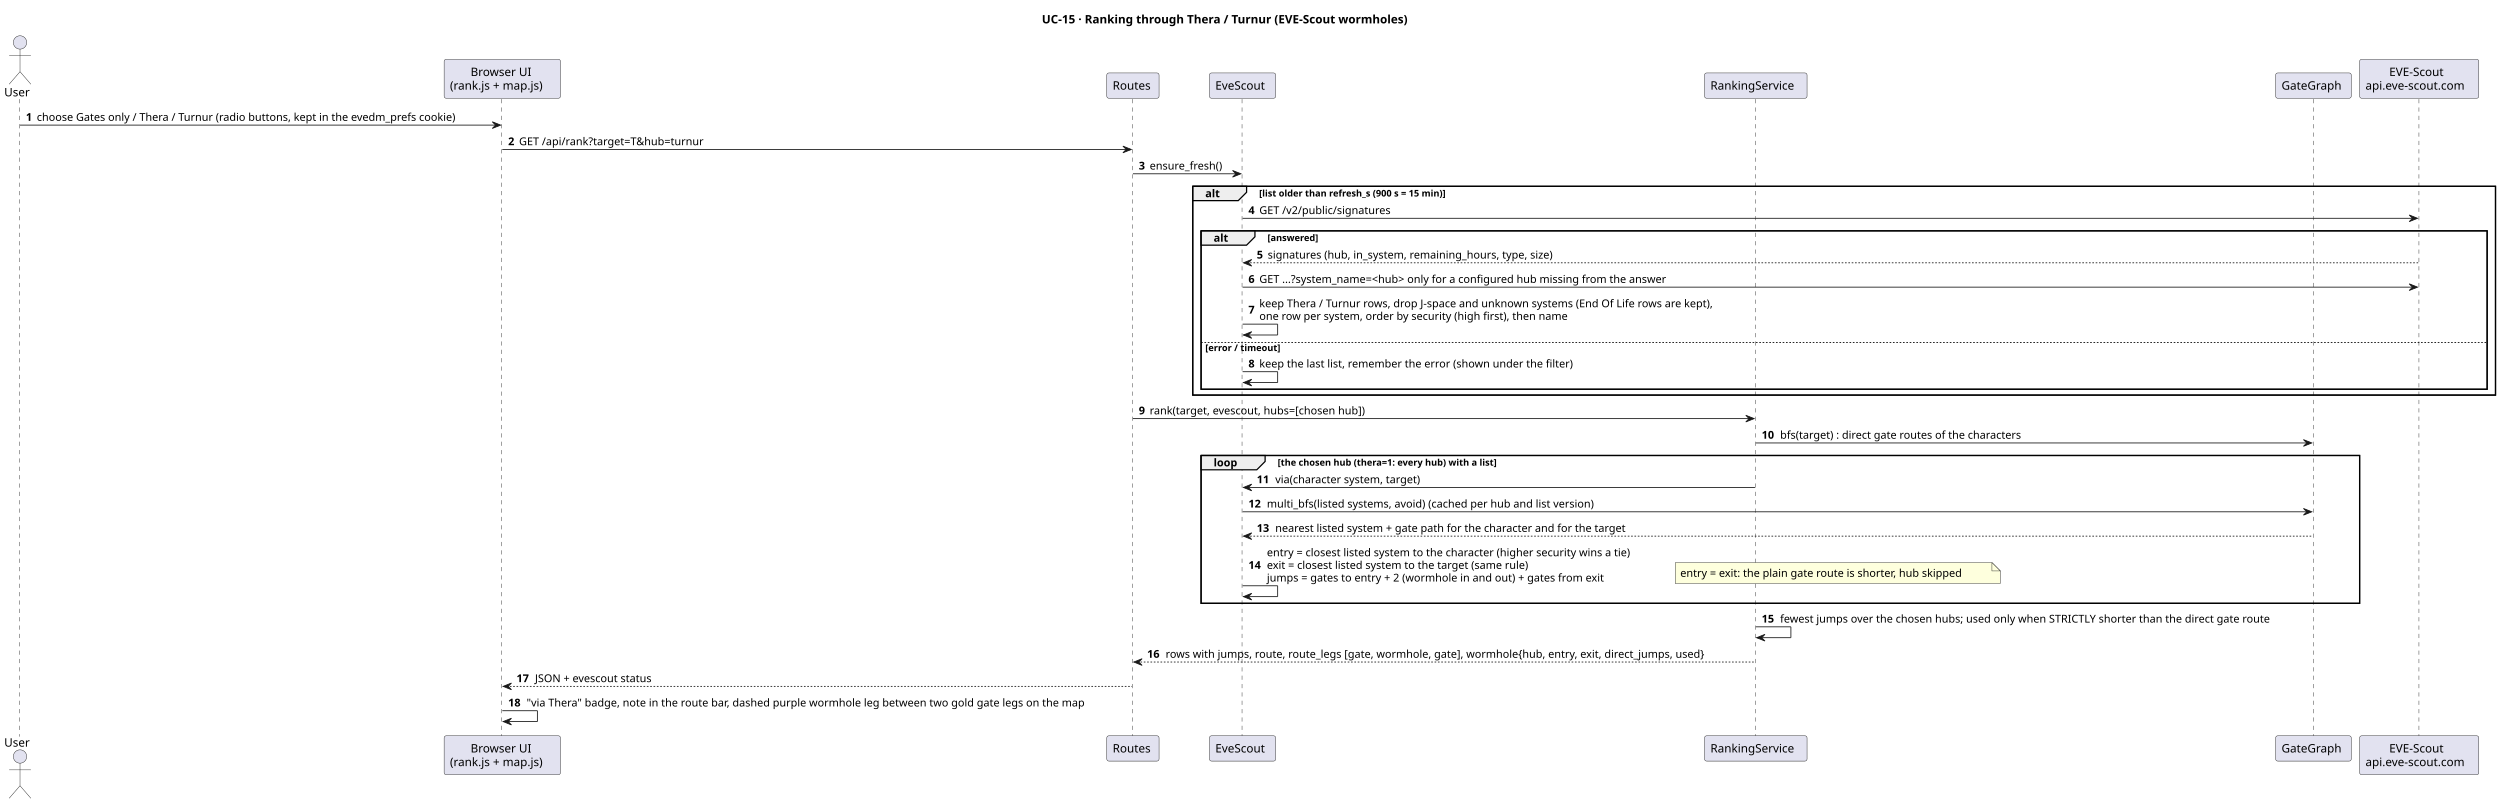
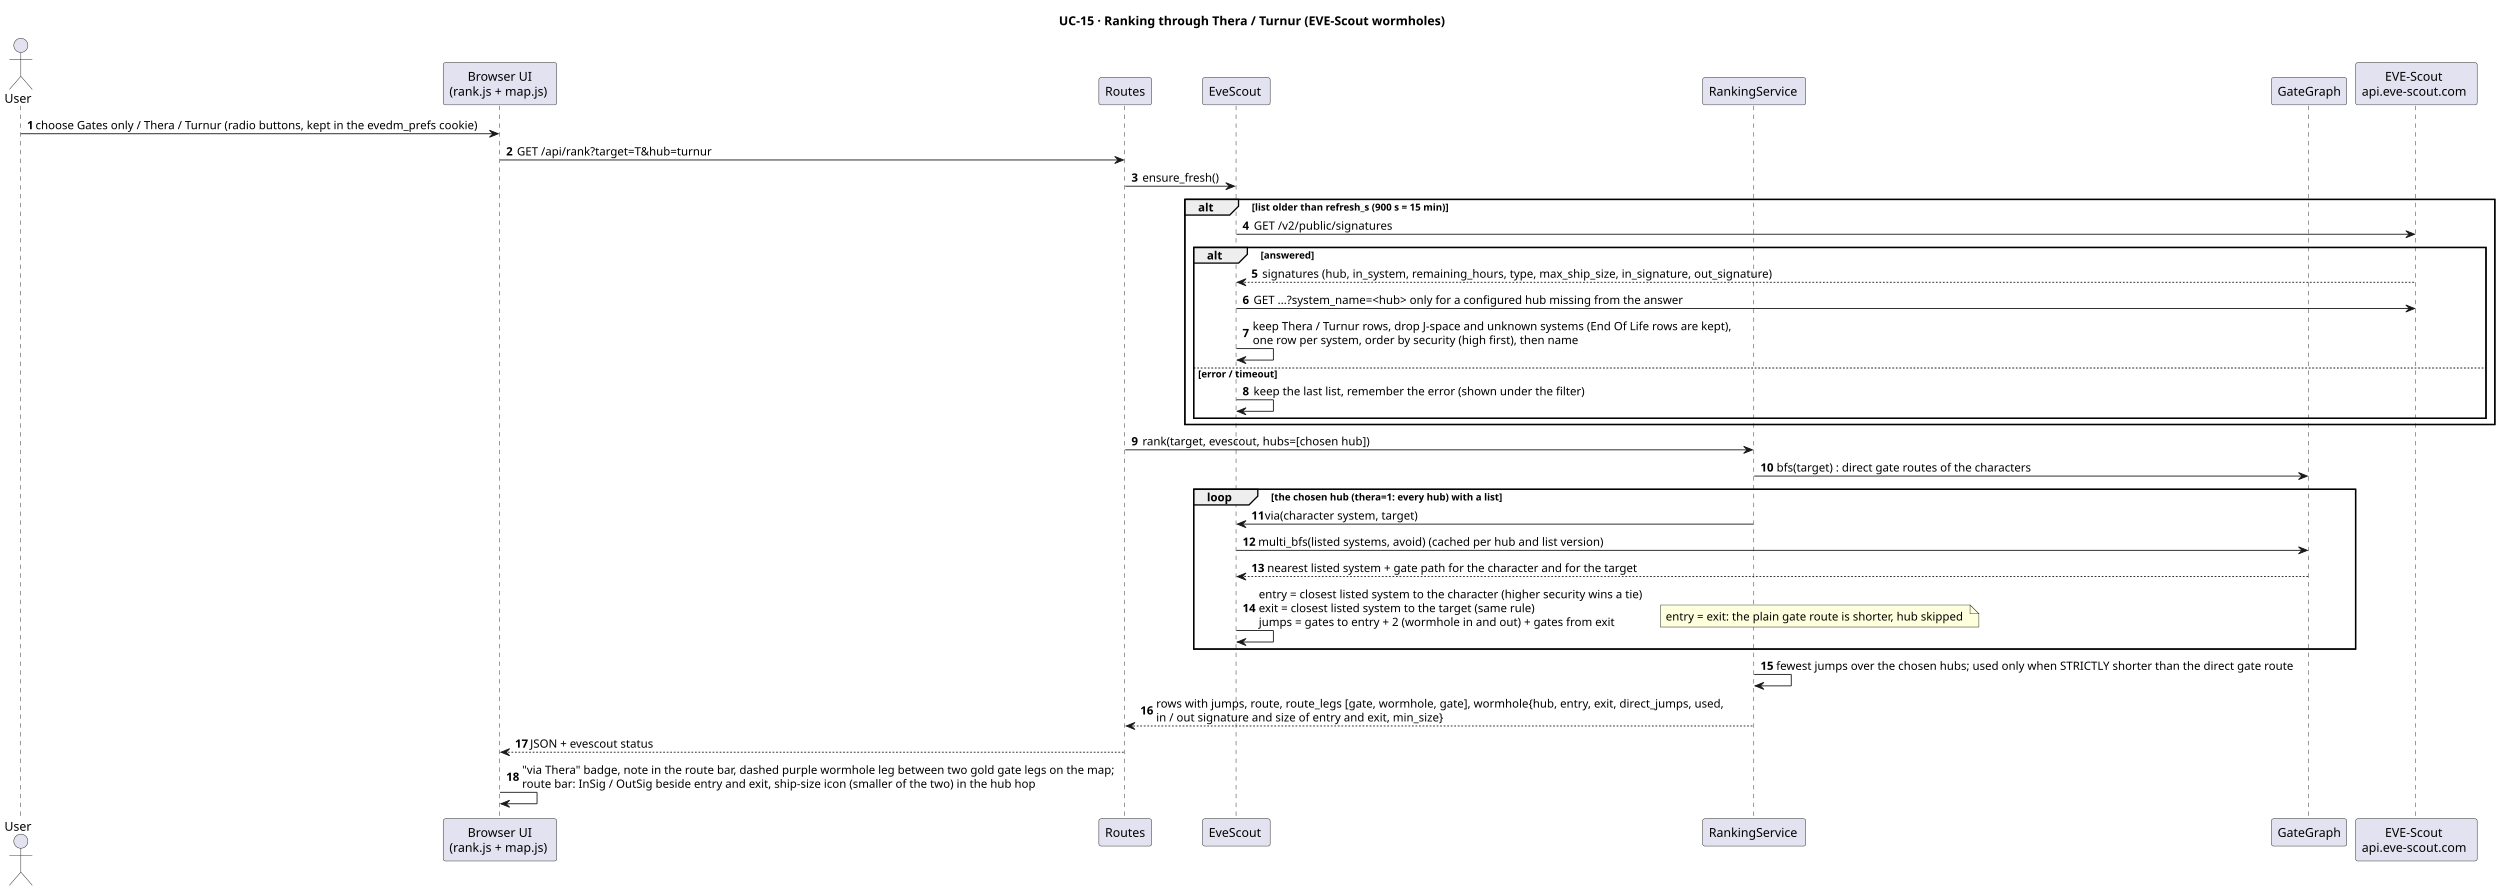
- <svg xmlns="http://www.w3.org/2000/svg" contentStyleType="text/css" data-diagram-type="SEQUENCE" height="962px" preserveAspectRatio="none" style="width:2992px;height:962px;background:#FFFFFF;" version="1.1" viewBox="0 0 2992 962" width="2992px" zoomAndPan="magnify">
+ <svg xmlns="http://www.w3.org/2000/svg" contentStyleType="text/css" height="1010px" preserveAspectRatio="none" style="width:2834px;height:1010px;background:#FFFFFF;" version="1.1" viewBox="0 0 2834 1010" width="2834px" zoomAndPan="magnify">
  <defs />
  <g>
-     <text fill="#000000" font-family="sans-serif" font-size="14" font-weight="bold" lengthAdjust="spacing" textLength="501.894" x="1246.865" y="27.995">UC-15 · Ranking through Thera / Turnur (EVE-Scout wormholes)</text>
-     <rect fill="none" height="249.867" style="stroke:#000000;stroke-width:1.5;" width="1559.15" x="1427.474" y="222.992" />
-     <rect fill="none" height="189.602" style="stroke:#000000;stroke-width:1.5;" width="1539.15" x="1437.474" y="276.258" />
-     <rect fill="none" height="176.93" style="stroke:#000000;stroke-width:1.5;" width="1386.512" x="1437.474" y="545.125" />
-     <g>
-       <rect fill="#000000" fill-opacity="0" height="762.992" width="8" x="19.955" y="118.594" />
-       <line style="stroke:#181818;stroke-width:0.5;stroke-dasharray:5,5;" x1="23" x2="23" y1="118.594" y2="881.586" />
-     </g>
-     <g>
-       <rect fill="#000000" fill-opacity="0" height="762.992" width="8" x="597.148" y="118.594" />
-       <line style="stroke:#181818;stroke-width:0.5;stroke-dasharray:5,5;" x1="600.527" x2="600.527" y1="118.594" y2="881.586" />
-     </g>
-     <g>
-       <rect fill="#000000" fill-opacity="0" height="762.992" width="8" x="1351.889" y="118.594" />
-       <line style="stroke:#181818;stroke-width:0.5;stroke-dasharray:5,5;" x1="1355.607" x2="1355.607" y1="118.594" y2="881.586" />
-     </g>
-     <g>
-       <rect fill="#000000" fill-opacity="0" height="762.992" width="8" x="1483.102" y="118.594" />
-       <line style="stroke:#181818;stroke-width:0.5;stroke-dasharray:5,5;" x1="1486.474" x2="1486.474" y1="118.594" y2="881.586" />
-     </g>
-     <g>
-       <rect fill="#000000" fill-opacity="0" height="762.992" width="8" x="2097.345" y="118.594" />
-       <line style="stroke:#181818;stroke-width:0.5;stroke-dasharray:5,5;" x1="2101.006" x2="2101.006" y1="118.594" y2="881.586" />
-     </g>
-     <g>
-       <rect fill="#000000" fill-opacity="0" height="762.992" width="8" x="2764.749" y="118.594" />
-       <line style="stroke:#181818;stroke-width:0.5;stroke-dasharray:5,5;" x1="2768.512" x2="2768.512" y1="118.594" y2="881.586" />
-     </g>
-     <g>
-       <rect fill="#000000" fill-opacity="0" height="762.992" width="8" x="2891.305" y="118.594" />
-       <line style="stroke:#181818;stroke-width:0.5;stroke-dasharray:5,5;" x1="2894.985" x2="2894.985" y1="118.594" y2="881.586" />
-     </g>
-     <g class="participant participant-head" data-participant="user">
-       <text fill="#000000" font-family="sans-serif" font-size="14" lengthAdjust="spacing" textLength="31.91" x="5" y="115.292">User</text>
-       <ellipse cx="23.955" cy="50.797" fill="#E2E2F0" rx="8" ry="8" style="stroke:#181818;stroke-width:0.5;" />
-       <path d="M23.955,58.797 L23.955,85.797 M10.955,66.797 L36.955,66.797 M23.955,85.797 L10.955,100.797 M23.955,85.797 L36.955,100.797" fill="none" style="stroke:#181818;stroke-width:0.5;" />
-     </g>
-     <g class="participant participant-tail" data-participant="user">
-       <text fill="#000000" font-family="sans-serif" font-size="14" lengthAdjust="spacing" textLength="31.91" x="5" y="893.581">User</text>
-       <ellipse cx="23.955" cy="905.383" fill="#E2E2F0" rx="8" ry="8" style="stroke:#181818;stroke-width:0.5;" />
-       <path d="M23.955,913.383 L23.955,940.383 M10.955,921.383 L36.955,921.383 M23.955,940.383 L10.955,955.383 M23.955,940.383 L36.955,955.383" fill="none" style="stroke:#181818;stroke-width:0.5;" />
-     </g>
-     <g class="participant participant-head" data-participant="ui">
-       <rect fill="#E2E2F0" height="46.594" rx="2.5" ry="2.5" style="stroke:#181818;stroke-width:0.5;" width="139.241" x="531.527" y="71" />
-       <text fill="#000000" font-family="sans-serif" font-size="14" lengthAdjust="spacing" textLength="75.865" x="563.215" y="90.995">Browser UI</text>
-       <text fill="#000000" font-family="sans-serif" font-size="14" lengthAdjust="spacing" textLength="125.241" x="538.527" y="107.292">(rank.js + map.js)</text>
-     </g>
-     <g class="participant participant-tail" data-participant="ui">
-       <rect fill="#E2E2F0" height="46.594" rx="2.5" ry="2.5" style="stroke:#181818;stroke-width:0.5;" width="139.241" x="531.527" y="880.586" />
-       <text fill="#000000" font-family="sans-serif" font-size="14" lengthAdjust="spacing" textLength="75.865" x="563.215" y="900.581">Browser UI</text>
-       <text fill="#000000" font-family="sans-serif" font-size="14" lengthAdjust="spacing" textLength="125.241" x="538.527" y="916.878">(rank.js + map.js)</text>
-     </g>
-     <g class="participant participant-head" data-participant="web">
-       <rect fill="#E2E2F0" height="30.297" rx="2.5" ry="2.5" style="stroke:#181818;stroke-width:0.5;" width="62.562" x="1324.607" y="87.297" />
-       <text fill="#000000" font-family="sans-serif" font-size="14" lengthAdjust="spacing" textLength="48.562" x="1331.607" y="107.292">Routes</text>
-     </g>
-     <g class="participant participant-tail" data-participant="web">
-       <rect fill="#E2E2F0" height="30.297" rx="2.5" ry="2.5" style="stroke:#181818;stroke-width:0.5;" width="62.562" x="1324.607" y="880.586" />
-       <text fill="#000000" font-family="sans-serif" font-size="14" lengthAdjust="spacing" textLength="48.562" x="1331.607" y="900.581">Routes</text>
-     </g>
-     <g class="participant participant-head" data-participant="evs">
-       <rect fill="#E2E2F0" height="30.297" rx="2.5" ry="2.5" style="stroke:#181818;stroke-width:0.5;" width="79.256" x="1447.474" y="87.297" />
-       <text fill="#000000" font-family="sans-serif" font-size="14" lengthAdjust="spacing" textLength="65.256" x="1454.474" y="107.292">EveScout</text>
-     </g>
-     <g class="participant participant-tail" data-participant="evs">
-       <rect fill="#E2E2F0" height="30.297" rx="2.5" ry="2.5" style="stroke:#181818;stroke-width:0.5;" width="79.256" x="1447.474" y="880.586" />
-       <text fill="#000000" font-family="sans-serif" font-size="14" lengthAdjust="spacing" textLength="65.256" x="1454.474" y="900.581">EveScout</text>
-     </g>
-     <g class="participant participant-head" data-participant="rs">
-       <rect fill="#E2E2F0" height="30.297" rx="2.5" ry="2.5" style="stroke:#181818;stroke-width:0.5;" width="122.678" x="2040.006" y="87.297" />
-       <text fill="#000000" font-family="sans-serif" font-size="14" lengthAdjust="spacing" textLength="108.678" x="2047.006" y="107.292">RankingService</text>
-     </g>
-     <g class="participant participant-tail" data-participant="rs">
-       <rect fill="#E2E2F0" height="30.297" rx="2.5" ry="2.5" style="stroke:#181818;stroke-width:0.5;" width="122.678" x="2040.006" y="880.586" />
-       <text fill="#000000" font-family="sans-serif" font-size="14" lengthAdjust="spacing" textLength="108.678" x="2047.006" y="900.581">RankingService</text>
-     </g>
-     <g class="participant participant-head" data-participant="g">
-       <rect fill="#E2E2F0" height="30.297" rx="2.5" ry="2.5" style="stroke:#181818;stroke-width:0.5;" width="90.474" x="2723.512" y="87.297" />
-       <text fill="#000000" font-family="sans-serif" font-size="14" lengthAdjust="spacing" textLength="76.474" x="2730.512" y="107.292">GateGraph</text>
-     </g>
-     <g class="participant participant-tail" data-participant="g">
-       <rect fill="#E2E2F0" height="30.297" rx="2.5" ry="2.5" style="stroke:#181818;stroke-width:0.5;" width="90.474" x="2723.512" y="880.586" />
-       <text fill="#000000" font-family="sans-serif" font-size="14" lengthAdjust="spacing" textLength="76.474" x="2730.512" y="900.581">GateGraph</text>
-     </g>
-     <g class="participant participant-head" data-participant="ext">
-       <rect fill="#E2E2F0" height="46.594" rx="2.5" ry="2.5" style="stroke:#181818;stroke-width:0.5;" width="142.639" x="2823.985" y="71" />
-       <text fill="#000000" font-family="sans-serif" font-size="14" lengthAdjust="spacing" textLength="71.832" x="2859.389" y="90.995">EVE-Scout</text>
-       <text fill="#000000" font-family="sans-serif" font-size="14" lengthAdjust="spacing" textLength="128.639" x="2830.985" y="107.292">api.eve-scout.com</text>
-     </g>
-     <g class="participant participant-tail" data-participant="ext">
-       <rect fill="#E2E2F0" height="46.594" rx="2.5" ry="2.5" style="stroke:#181818;stroke-width:0.5;" width="142.639" x="2823.985" y="880.586" />
-       <text fill="#000000" font-family="sans-serif" font-size="14" lengthAdjust="spacing" textLength="71.832" x="2859.389" y="900.581">EVE-Scout</text>
-       <text fill="#000000" font-family="sans-serif" font-size="14" lengthAdjust="spacing" textLength="128.639" x="2830.985" y="916.878">api.eve-scout.com</text>
-     </g>
-     <g class="message" data-participant-1="user" data-participant-2="ui">
-       <polygon fill="#181818" points="589.148,145.727,599.148,149.727,589.148,153.727,593.148,149.727" style="stroke:#181818;stroke-width:1;" />
-       <line style="stroke:#181818;stroke-width:1;" x1="23.955" x2="595.148" y1="149.727" y2="149.727" />
-       <text fill="#000000" font-family="sans-serif" font-size="13" font-weight="bold" lengthAdjust="spacing" textLength="9.045" x="30.955" y="144.661">1</text>
-       <text fill="#000000" font-family="sans-serif" font-size="13" lengthAdjust="spacing" textLength="540.148" x="44.001" y="144.661">choose Gates only / Thera / Turnur (radio buttons, kept in the evedm_prefs cookie)</text>
-     </g>
-     <g class="message" data-participant-1="ui" data-participant-2="web">
-       <polygon fill="#181818" points="1343.889,174.859,1353.889,178.859,1343.889,182.859,1347.889,178.859" style="stroke:#181818;stroke-width:1;" />
-       <line style="stroke:#181818;stroke-width:1;" x1="601.148" x2="1349.889" y1="178.859" y2="178.859" />
-       <text fill="#000000" font-family="sans-serif" font-size="13" font-weight="bold" lengthAdjust="spacing" textLength="9.045" x="608.148" y="173.793">2</text>
-       <text fill="#000000" font-family="sans-serif" font-size="13" lengthAdjust="spacing" textLength="239.783" x="621.193" y="173.793">GET /api/rank?target=T&amp;hub=turnur</text>
-     </g>
-     <g class="message" data-participant-1="web" data-participant-2="evs">
-       <polygon fill="#181818" points="1475.102,203.992,1485.102,207.992,1475.102,211.992,1479.102,207.992" style="stroke:#181818;stroke-width:1;" />
-       <line style="stroke:#181818;stroke-width:1;" x1="1355.889" x2="1481.102" y1="207.992" y2="207.992" />
-       <text fill="#000000" font-family="sans-serif" font-size="13" font-weight="bold" lengthAdjust="spacing" textLength="9.045" x="1362.889" y="202.926">3</text>
-       <text fill="#000000" font-family="sans-serif" font-size="13" lengthAdjust="spacing" textLength="94.168" x="1375.934" y="202.926">ensure_fresh()</text>
-     </g>
-     <path d="M1427.474,222.992 L1491.917,222.992 L1491.917,230.125 L1481.917,240.125 L1427.474,240.125 L1427.474,222.992" fill="#EEEEEE" style="stroke:#000000;stroke-width:1.5;" />
-     <rect fill="none" height="249.867" style="stroke:#000000;stroke-width:1.5;" width="1559.15" x="1427.474" y="222.992" />
-     <text fill="#000000" font-family="sans-serif" font-size="13" font-weight="bold" lengthAdjust="spacing" textLength="19.443" x="1442.474" y="236.059">alt</text>
-     <text fill="#000000" font-family="sans-serif" font-size="11" font-weight="bold" lengthAdjust="spacing" textLength="264.602" x="1506.917" y="235.203">[list older than refresh_s (900 s = 15 min)]</text>
-     <g class="message" data-participant-1="evs" data-participant-2="ext">
-       <polygon fill="#181818" points="2883.305,257.258,2893.305,261.258,2883.305,265.258,2887.305,261.258" style="stroke:#181818;stroke-width:1;" />
-       <line style="stroke:#181818;stroke-width:1;" x1="1487.102" x2="2889.305" y1="261.258" y2="261.258" />
-       <text fill="#000000" font-family="sans-serif" font-size="13" font-weight="bold" lengthAdjust="spacing" textLength="9.045" x="1494.102" y="256.192">4</text>
-       <text fill="#000000" font-family="sans-serif" font-size="13" lengthAdjust="spacing" textLength="166.874" x="1507.147" y="256.192">GET /v2/public/signatures</text>
-     </g>
-     <path d="M1437.474,276.258 L1501.917,276.258 L1501.917,283.391 L1491.917,293.391 L1437.474,293.391 L1437.474,276.258" fill="#EEEEEE" style="stroke:#000000;stroke-width:1.5;" />
-     <rect fill="none" height="189.602" style="stroke:#000000;stroke-width:1.5;" width="1539.15" x="1437.474" y="276.258" />
-     <text fill="#000000" font-family="sans-serif" font-size="13" font-weight="bold" lengthAdjust="spacing" textLength="19.443" x="1452.474" y="289.325">alt</text>
-     <text fill="#000000" font-family="sans-serif" font-size="11" font-weight="bold" lengthAdjust="spacing" textLength="70.238" x="1516.917" y="288.468">[answered]</text>
-     <g class="message" data-participant-1="ext" data-participant-2="evs">
-       <polygon fill="#181818" points="1498.102,310.523,1488.102,314.523,1498.102,318.523,1494.102,314.523" style="stroke:#181818;stroke-width:1;" />
-       <line style="stroke:#181818;stroke-width:1;stroke-dasharray:2,2;" x1="1492.102" x2="2894.305" y1="314.523" y2="314.523" />
-       <text fill="#000000" font-family="sans-serif" font-size="13" font-weight="bold" lengthAdjust="spacing" textLength="9.045" x="1504.102" y="309.457">5</text>
-       <text fill="#000000" font-family="sans-serif" font-size="13" lengthAdjust="spacing" textLength="368.932" x="1517.147" y="309.457">signatures (hub, in_system, remaining_hours, type, size)</text>
-     </g>
-     <g class="message" data-participant-1="evs" data-participant-2="ext">
-       <polygon fill="#181818" points="2883.305,339.656,2893.305,343.656,2883.305,347.656,2887.305,343.656" style="stroke:#181818;stroke-width:1;" />
-       <line style="stroke:#181818;stroke-width:1;" x1="1487.102" x2="2889.305" y1="343.656" y2="343.656" />
-       <text fill="#000000" font-family="sans-serif" font-size="13" font-weight="bold" lengthAdjust="spacing" textLength="9.045" x="1494.102" y="338.59">6</text>
-       <text fill="#000000" font-family="sans-serif" font-size="13" lengthAdjust="spacing" textLength="531.058" x="1507.147" y="338.59">GET ...?system_name=&lt;hub&gt; only for a configured hub missing from the answer</text>
-     </g>
-     <g class="message" data-participant-1="evs" data-participant-2="evs">
-       <line style="stroke:#181818;stroke-width:1;" x1="1487.102" x2="1529.102" y1="387.922" y2="387.922" />
-       <line style="stroke:#181818;stroke-width:1;" x1="1529.102" x2="1529.102" y1="387.922" y2="400.922" />
-       <line style="stroke:#181818;stroke-width:1;" x1="1488.102" x2="1529.102" y1="400.922" y2="400.922" />
-       <polygon fill="#181818" points="1498.102,396.922,1488.102,400.922,1498.102,404.922,1494.102,400.922" style="stroke:#181818;stroke-width:1;" />
-       <text fill="#000000" font-family="sans-serif" font-size="13" font-weight="bold" lengthAdjust="spacing" textLength="9.045" x="1494.102" y="375.29">7</text>
-       <text fill="#000000" font-family="sans-serif" font-size="13" lengthAdjust="spacing" textLength="585.686" x="1507.147" y="367.723">keep Thera / Turnur rows, drop J-space and unknown systems (End Of Life rows are kept),</text>
-       <text fill="#000000" font-family="sans-serif" font-size="13" lengthAdjust="spacing" textLength="399.375" x="1507.147" y="382.856">one row per system, order by security (high first), then name</text>
-     </g>
-     <line style="stroke:#000000;stroke-width:1;stroke-dasharray:2,2;" x1="1437.474" x2="2976.624" y1="409.922" y2="409.922" />
-     <text fill="#000000" font-family="sans-serif" font-size="11" font-weight="bold" lengthAdjust="spacing" textLength="101.621" x="1442.474" y="420.132">[error / timeout]</text>
-     <g class="message" data-participant-1="evs" data-participant-2="evs">
-       <line style="stroke:#181818;stroke-width:1;" x1="1487.102" x2="1529.102" y1="444.859" y2="444.859" />
-       <line style="stroke:#181818;stroke-width:1;" x1="1529.102" x2="1529.102" y1="444.859" y2="457.859" />
-       <line style="stroke:#181818;stroke-width:1;" x1="1488.102" x2="1529.102" y1="457.859" y2="457.859" />
-       <polygon fill="#181818" points="1498.102,453.859,1488.102,457.859,1498.102,461.859,1494.102,457.859" style="stroke:#181818;stroke-width:1;" />
-       <text fill="#000000" font-family="sans-serif" font-size="13" font-weight="bold" lengthAdjust="spacing" textLength="9.045" x="1494.102" y="439.793">8</text>
-       <text fill="#000000" font-family="sans-serif" font-size="13" lengthAdjust="spacing" textLength="404.32" x="1507.147" y="439.793">keep the last list, remember the error (shown under the filter)</text>
-     </g>
-     <g class="message" data-participant-1="web" data-participant-2="rs">
-       <polygon fill="#181818" points="2089.345,496.992,2099.345,500.992,2089.345,504.992,2093.345,500.992" style="stroke:#181818;stroke-width:1;" />
-       <line style="stroke:#181818;stroke-width:1;" x1="1355.889" x2="2095.345" y1="500.992" y2="500.992" />
-       <text fill="#000000" font-family="sans-serif" font-size="13" font-weight="bold" lengthAdjust="spacing" textLength="9.045" x="1362.889" y="495.926">9</text>
-       <text fill="#000000" font-family="sans-serif" font-size="13" lengthAdjust="spacing" textLength="282.16" x="1375.934" y="495.926">rank(target, evescout, hubs=[chosen hub])</text>
-     </g>
-     <g class="message" data-participant-1="rs" data-participant-2="g">
-       <polygon fill="#181818" points="2756.749,526.125,2766.749,530.125,2756.749,534.125,2760.749,530.125" style="stroke:#181818;stroke-width:1;" />
-       <line style="stroke:#181818;stroke-width:1;" x1="2101.345" x2="2762.749" y1="530.125" y2="530.125" />
-       <text fill="#000000" font-family="sans-serif" font-size="13" font-weight="bold" lengthAdjust="spacing" textLength="18.091" x="2108.345" y="525.059">10</text>
-       <text fill="#000000" font-family="sans-serif" font-size="13" lengthAdjust="spacing" textLength="313.866" x="2130.436" y="525.059">bfs(target) : direct gate routes of the characters</text>
-     </g>
-     <path d="M1437.474,545.125 L1514.098,545.125 L1514.098,552.258 L1504.098,562.258 L1437.474,562.258 L1437.474,545.125" fill="#EEEEEE" style="stroke:#000000;stroke-width:1.5;" />
-     <rect fill="none" height="176.93" style="stroke:#000000;stroke-width:1.5;" width="1386.512" x="1437.474" y="545.125" />
-     <text fill="#000000" font-family="sans-serif" font-size="13" font-weight="bold" lengthAdjust="spacing" textLength="31.624" x="1452.474" y="558.192">loop</text>
-     <text fill="#000000" font-family="sans-serif" font-size="11" font-weight="bold" lengthAdjust="spacing" textLength="305.261" x="1529.098" y="557.335">[the chosen hub (thera=1: every hub) with a list]</text>
-     <g class="message" data-participant-1="rs" data-participant-2="evs">
-       <polygon fill="#181818" points="1498.102,579.391,1488.102,583.391,1498.102,587.391,1494.102,583.391" style="stroke:#181818;stroke-width:1;" />
-       <line style="stroke:#181818;stroke-width:1;" x1="1492.102" x2="2100.345" y1="583.391" y2="583.391" />
-       <text fill="#000000" font-family="sans-serif" font-size="13" font-weight="bold" lengthAdjust="spacing" textLength="18.091" x="1504.102" y="578.325">11</text>
-       <text fill="#000000" font-family="sans-serif" font-size="13" lengthAdjust="spacing" textLength="190.817" x="1526.192" y="578.325">via(character system, target)</text>
-     </g>
-     <g class="message" data-participant-1="evs" data-participant-2="g">
-       <polygon fill="#181818" points="2756.749,608.523,2766.749,612.523,2756.749,616.523,2760.749,612.523" style="stroke:#181818;stroke-width:1;" />
-       <line style="stroke:#181818;stroke-width:1;" x1="1487.102" x2="2762.749" y1="612.523" y2="612.523" />
-       <text fill="#000000" font-family="sans-serif" font-size="13" font-weight="bold" lengthAdjust="spacing" textLength="18.091" x="1494.102" y="607.457">12</text>
-       <text fill="#000000" font-family="sans-serif" font-size="13" lengthAdjust="spacing" textLength="425.636" x="1516.192" y="607.457">multi_bfs(listed systems, avoid) (cached per hub and list version)</text>
-     </g>
-     <g class="message" data-participant-1="g" data-participant-2="evs">
-       <polygon fill="#181818" points="1498.102,637.656,1488.102,641.656,1498.102,645.656,1494.102,641.656" style="stroke:#181818;stroke-width:1;" />
-       <line style="stroke:#181818;stroke-width:1;stroke-dasharray:2,2;" x1="1492.102" x2="2767.749" y1="641.656" y2="641.656" />
-       <text fill="#000000" font-family="sans-serif" font-size="13" font-weight="bold" lengthAdjust="spacing" textLength="18.091" x="1504.102" y="636.59">13</text>
-       <text fill="#000000" font-family="sans-serif" font-size="13" lengthAdjust="spacing" textLength="455.99" x="1526.192" y="636.59">nearest listed system + gate path for the character and for the target</text>
-     </g>
-     <g class="message" data-participant-1="evs" data-participant-2="evs">
-       <line style="stroke:#181818;stroke-width:1;" x1="1487.102" x2="1529.102" y1="701.055" y2="701.055" />
-       <line style="stroke:#181818;stroke-width:1;" x1="1529.102" x2="1529.102" y1="701.055" y2="714.055" />
-       <line style="stroke:#181818;stroke-width:1;" x1="1488.102" x2="1529.102" y1="714.055" y2="714.055" />
-       <polygon fill="#181818" points="1498.102,710.055,1488.102,714.055,1498.102,718.055,1494.102,714.055" style="stroke:#181818;stroke-width:1;" />
-       <text fill="#000000" font-family="sans-serif" font-size="13" font-weight="bold" lengthAdjust="spacing" textLength="18.091" x="1494.102" y="680.856">14</text>
-       <text fill="#000000" font-family="sans-serif" font-size="13" lengthAdjust="spacing" textLength="476.849" x="1516.192" y="665.723">entry = closest listed system to the character (higher security wins a tie)</text>
-       <text fill="#000000" font-family="sans-serif" font-size="13" lengthAdjust="spacing" textLength="345.059" x="1516.192" y="680.856">exit = closest listed system to the target (same rule)</text>
-       <text fill="#000000" font-family="sans-serif" font-size="13" lengthAdjust="spacing" textLength="445.015" x="1516.192" y="695.989">jumps = gates to entry + 2 (wormhole in and out) + gates from exit</text>
-     </g>
-     <path d="M2004.939,673.289 L2004.939,698.289 L2393.939,698.289 L2393.939,683.289 L2383.939,673.289 L2004.939,673.289" fill="#FEFFDD" style="stroke:#181818;stroke-width:0.5;" />
-     <path d="M2383.939,673.289 L2383.939,683.289 L2393.939,683.289 L2383.939,673.289" fill="#FEFFDD" style="stroke:#181818;stroke-width:0.5;" />
-     <text fill="#000000" font-family="sans-serif" font-size="13" lengthAdjust="spacing" textLength="368.996" x="2010.939" y="690.356">entry = exit: the plain gate route is shorter, hub skipped</text>
-     <g class="message" data-participant-1="rs" data-participant-2="rs">
-       <line style="stroke:#181818;stroke-width:1;" x1="2101.345" x2="2143.345" y1="750.188" y2="750.188" />
-       <line style="stroke:#181818;stroke-width:1;" x1="2143.345" x2="2143.345" y1="750.188" y2="763.188" />
-       <line style="stroke:#181818;stroke-width:1;" x1="2102.345" x2="2143.345" y1="763.188" y2="763.188" />
-       <polygon fill="#181818" points="2112.345,759.188,2102.345,763.188,2112.345,767.188,2108.345,763.188" style="stroke:#181818;stroke-width:1;" />
-       <text fill="#000000" font-family="sans-serif" font-size="13" font-weight="bold" lengthAdjust="spacing" textLength="18.091" x="2108.345" y="745.122">15</text>
-       <text fill="#000000" font-family="sans-serif" font-size="13" lengthAdjust="spacing" textLength="631.312" x="2130.436" y="745.122">fewest jumps over the chosen hubs; used only when STRICTLY shorter than the direct gate route</text>
-     </g>
-     <g class="message" data-participant-1="rs" data-participant-2="web">
-       <polygon fill="#181818" points="1366.889,788.32,1356.889,792.32,1366.889,796.32,1362.889,792.32" style="stroke:#181818;stroke-width:1;" />
-       <line style="stroke:#181818;stroke-width:1;stroke-dasharray:2,2;" x1="1360.889" x2="2100.345" y1="792.32" y2="792.32" />
-       <text fill="#000000" font-family="sans-serif" font-size="13" font-weight="bold" lengthAdjust="spacing" textLength="18.091" x="1372.889" y="787.254">16</text>
-       <text fill="#000000" font-family="sans-serif" font-size="13" lengthAdjust="spacing" textLength="699.366" x="1394.979" y="787.254">rows with jumps, route, route_legs [gate, wormhole, gate], wormhole{hub, entry, exit, direct_jumps, used}</text>
-     </g>
-     <g class="message" data-participant-1="web" data-participant-2="ui">
-       <polygon fill="#181818" points="612.148,817.453,602.148,821.453,612.148,825.453,608.148,821.453" style="stroke:#181818;stroke-width:1;" />
-       <line style="stroke:#181818;stroke-width:1;stroke-dasharray:2,2;" x1="606.148" x2="1354.889" y1="821.453" y2="821.453" />
-       <text fill="#000000" font-family="sans-serif" font-size="13" font-weight="bold" lengthAdjust="spacing" textLength="18.091" x="618.148" y="816.387">17</text>
-       <text fill="#000000" font-family="sans-serif" font-size="13" lengthAdjust="spacing" textLength="154.178" x="640.239" y="816.387">JSON + evescout status</text>
-     </g>
-     <g class="message" data-participant-1="ui" data-participant-2="ui">
-       <line style="stroke:#181818;stroke-width:1;" x1="601.148" x2="643.148" y1="850.586" y2="850.586" />
-       <line style="stroke:#181818;stroke-width:1;" x1="643.148" x2="643.148" y1="850.586" y2="863.586" />
-       <line style="stroke:#181818;stroke-width:1;" x1="602.148" x2="643.148" y1="863.586" y2="863.586" />
-       <polygon fill="#181818" points="612.148,859.586,602.148,863.586,612.148,867.586,608.148,863.586" style="stroke:#181818;stroke-width:1;" />
-       <text fill="#000000" font-family="sans-serif" font-size="13" font-weight="bold" lengthAdjust="spacing" textLength="18.091" x="608.148" y="845.52">18</text>
-       <text fill="#000000" font-family="sans-serif" font-size="13" lengthAdjust="spacing" textLength="718.65" x="630.239" y="845.52">"via Thera" badge, note in the route bar, dashed purple wormhole leg between two gold gate legs on the map</text>
-     </g>
+     <text fill="#000000" font-family="sans-serif" font-size="14" font-weight="bold" lengthAdjust="spacing" textLength="436.454" x="1200.338" y="28.562">UC-15 · Ranking through Thera / Turnur (EVE-Scout wormholes)</text>
+     <rect fill="none" height="255.145" style="stroke:#000000;stroke-width:1.5;" width="1484.958" x="1343.172" y="226.067" />
+     <rect fill="none" height="193.686" style="stroke:#000000;stroke-width:1.5;" width="1464.958" x="1353.172" y="280.526" />
+     <rect fill="none" height="181.106" style="stroke:#000000;stroke-width:1.5;" width="1317.139" x="1353.172" y="554.672" />
+     <line style="stroke:#181818;stroke-width:0.5;stroke-dasharray:5.0,5.0;" x1="23" x2="23" y1="119.879" y2="929.155" />
+     <line style="stroke:#181818;stroke-width:0.5;stroke-dasharray:5.0,5.0;" x1="566.415" x2="566.415" y1="119.879" y2="929.155" />
+     <line style="stroke:#181818;stroke-width:0.5;stroke-dasharray:5.0,5.0;" x1="1274.685" x2="1274.685" y1="119.879" y2="929.155" />
+     <line style="stroke:#181818;stroke-width:0.5;stroke-dasharray:5.0,5.0;" x1="1401.172" x2="1401.172" y1="119.879" y2="929.155" />
+     <line style="stroke:#181818;stroke-width:0.5;stroke-dasharray:5.0,5.0;" x1="1988.118" x2="1988.118" y1="119.879" y2="929.155" />
+     <line style="stroke:#181818;stroke-width:0.5;stroke-dasharray:5.0,5.0;" x1="2616.834" x2="2616.834" y1="119.879" y2="929.155" />
+     <line style="stroke:#181818;stroke-width:0.5;stroke-dasharray:5.0,5.0;" x1="2738.311" x2="2738.311" y1="119.879" y2="929.155" />
+     <text fill="#000000" font-family="sans-serif" font-size="14" lengthAdjust="spacing" textLength="31.24" x="5" y="116.502">User</text>
+     <ellipse cx="23.62" cy="51.44" fill="#E2E2F0" rx="8" ry="8" style="stroke:#181818;stroke-width:0.5;" />
+     <path d="M23.62,59.44 L23.62,86.439 M10.62,67.439 L36.62,67.439 M23.62,86.439 L10.62,101.439 M23.62,86.439 L36.62,101.439 " fill="none" style="stroke:#181818;stroke-width:0.5;" />
+     <text fill="#000000" font-family="sans-serif" font-size="14" lengthAdjust="spacing" textLength="31.24" x="5" y="941.718">User</text>
+     <ellipse cx="23.62" cy="953.595" fill="#E2E2F0" rx="8" ry="8" style="stroke:#181818;stroke-width:0.5;" />
+     <path d="M23.62,961.595 L23.62,988.595 M10.62,969.595 L36.62,969.595 M23.62,988.595 L10.62,1003.595 M23.62,988.595 L36.62,1003.595 " fill="none" style="stroke:#181818;stroke-width:0.5;" />
+     <rect fill="#E2E2F0" height="47.879" rx="2.5" ry="2.5" style="stroke:#181818;stroke-width:0.5;" width="128.762" x="502.415" y="71" />
+     <text fill="#000000" font-family="sans-serif" font-size="14" lengthAdjust="spacing" textLength="73.22" x="530.186" y="91.562">Browser UI</text>
+     <text fill="#000000" font-family="sans-serif" font-size="14" lengthAdjust="spacing" textLength="114.762" x="509.415" y="108.502">(rank.js + map.js)</text>
+     <rect fill="#E2E2F0" height="47.879" rx="2.5" ry="2.5" style="stroke:#181818;stroke-width:0.5;" width="128.762" x="502.415" y="928.155" />
+     <text fill="#000000" font-family="sans-serif" font-size="14" lengthAdjust="spacing" textLength="73.22" x="530.186" y="948.718">Browser UI</text>
+     <text fill="#000000" font-family="sans-serif" font-size="14" lengthAdjust="spacing" textLength="114.762" x="509.415" y="965.657">(rank.js + map.js)</text>
+     <rect fill="#E2E2F0" height="30.939" rx="2.5" ry="2.5" style="stroke:#181818;stroke-width:0.5;" width="59.815" x="1245.685" y="87.939" />
+     <text fill="#000000" font-family="sans-serif" font-size="14" lengthAdjust="spacing" textLength="45.815" x="1252.685" y="108.502">Routes</text>
+     <rect fill="#E2E2F0" height="30.939" rx="2.5" ry="2.5" style="stroke:#181818;stroke-width:0.5;" width="59.815" x="1245.685" y="928.155" />
+     <text fill="#000000" font-family="sans-serif" font-size="14" lengthAdjust="spacing" textLength="45.815" x="1252.685" y="948.718">Routes</text>
+     <rect fill="#E2E2F0" height="30.939" rx="2.5" ry="2.5" style="stroke:#181818;stroke-width:0.5;" width="76.679" x="1363.172" y="87.939" />
+     <text fill="#000000" font-family="sans-serif" font-size="14" lengthAdjust="spacing" textLength="62.679" x="1370.172" y="108.502">EveScout</text>
+     <rect fill="#E2E2F0" height="30.939" rx="2.5" ry="2.5" style="stroke:#181818;stroke-width:0.5;" width="76.679" x="1363.172" y="928.155" />
+     <text fill="#000000" font-family="sans-serif" font-size="14" lengthAdjust="spacing" textLength="62.679" x="1370.172" y="948.718">EveScout</text>
+     <rect fill="#E2E2F0" height="30.939" rx="2.5" ry="2.5" style="stroke:#181818;stroke-width:0.5;" width="116.908" x="1930.118" y="87.939" />
+     <text fill="#000000" font-family="sans-serif" font-size="14" lengthAdjust="spacing" textLength="102.908" x="1937.118" y="108.502">RankingService</text>
+     <rect fill="#E2E2F0" height="30.939" rx="2.5" ry="2.5" style="stroke:#181818;stroke-width:0.5;" width="116.908" x="1930.118" y="928.155" />
+     <text fill="#000000" font-family="sans-serif" font-size="14" lengthAdjust="spacing" textLength="102.908" x="1937.118" y="948.718">RankingService</text>
+     <rect fill="#E2E2F0" height="30.939" rx="2.5" ry="2.5" style="stroke:#181818;stroke-width:0.5;" width="85.477" x="2574.834" y="87.939" />
+     <text fill="#000000" font-family="sans-serif" font-size="14" lengthAdjust="spacing" textLength="71.477" x="2581.834" y="108.502">GateGraph</text>
+     <rect fill="#E2E2F0" height="30.939" rx="2.5" ry="2.5" style="stroke:#181818;stroke-width:0.5;" width="85.477" x="2574.834" y="928.155" />
+     <text fill="#000000" font-family="sans-serif" font-size="14" lengthAdjust="spacing" textLength="71.477" x="2581.834" y="948.718">GateGraph</text>
+     <rect fill="#E2E2F0" height="47.879" rx="2.5" ry="2.5" style="stroke:#181818;stroke-width:0.5;" width="137.819" x="2670.311" y="71" />
+     <text fill="#000000" font-family="sans-serif" font-size="14" lengthAdjust="spacing" textLength="71.162" x="2703.639" y="91.562">EVE-Scout</text>
+     <text fill="#000000" font-family="sans-serif" font-size="14" lengthAdjust="spacing" textLength="123.819" x="2677.311" y="108.502">api.eve-scout.com</text>
+     <rect fill="#E2E2F0" height="47.879" rx="2.5" ry="2.5" style="stroke:#181818;stroke-width:0.5;" width="137.819" x="2670.311" y="928.155" />
+     <text fill="#000000" font-family="sans-serif" font-size="14" lengthAdjust="spacing" textLength="71.162" x="2703.639" y="948.718">EVE-Scout</text>
+     <text fill="#000000" font-family="sans-serif" font-size="14" lengthAdjust="spacing" textLength="123.819" x="2677.311" y="965.657">api.eve-scout.com</text>
+     <polygon fill="#181818" points="554.796,147.608,564.796,151.608,554.796,155.608,558.796,151.608" style="stroke:#181818;stroke-width:1.0;" />
+     <line style="stroke:#181818;stroke-width:1.0;" x1="23.62" x2="560.796" y1="151.608" y2="151.608" />
+     <text fill="#000000" font-family="sans-serif" font-size="13" font-weight="bold" lengthAdjust="spacing" textLength="5.605" x="30.62" y="146.473">1</text>
+     <text fill="#000000" font-family="sans-serif" font-size="13" lengthAdjust="spacing" textLength="509.571" x="40.225" y="146.473">choose Gates only / Thera / Turnur (radio buttons, kept in the evedm_prefs cookie)</text>
+     <polygon fill="#181818" points="1263.592,177.338,1273.592,181.338,1263.592,185.338,1267.592,181.338" style="stroke:#181818;stroke-width:1.0;" />
+     <line style="stroke:#181818;stroke-width:1.0;" x1="566.796" x2="1269.592" y1="181.338" y2="181.338" />
+     <text fill="#000000" font-family="sans-serif" font-size="13" font-weight="bold" lengthAdjust="spacing" textLength="8.188" x="573.796" y="176.202">2</text>
+     <text fill="#000000" font-family="sans-serif" font-size="13" lengthAdjust="spacing" textLength="221.641" x="585.984" y="176.202">GET /api/rank?target=T&amp;hub=turnur</text>
+     <polygon fill="#181818" points="1389.511,207.067,1399.511,211.067,1389.511,215.067,1393.511,211.067" style="stroke:#181818;stroke-width:1.0;" />
+     <line style="stroke:#181818;stroke-width:1.0;" x1="1275.592" x2="1395.511" y1="211.067" y2="211.067" />
+     <text fill="#000000" font-family="sans-serif" font-size="13" font-weight="bold" lengthAdjust="spacing" textLength="8.392" x="1282.592" y="205.932">3</text>
+     <text fill="#000000" font-family="sans-serif" font-size="13" lengthAdjust="spacing" textLength="89.527" x="1294.984" y="205.932">ensure_fresh()</text>
+     <path d="M1343.172,226.067 L1404.003,226.067 L1404.003,233.797 L1394.003,243.797 L1343.172,243.797 L1343.172,226.067 " fill="#EEEEEE" style="stroke:#000000;stroke-width:1.5;" />
+     <rect fill="none" height="255.145" style="stroke:#000000;stroke-width:1.5;" width="1484.958" x="1343.172" y="226.067" />
+     <text fill="#000000" font-family="sans-serif" font-size="13" font-weight="bold" lengthAdjust="spacing" textLength="15.831" x="1358.172" y="239.661">alt</text>
+     <text fill="#000000" font-family="sans-serif" font-size="11" font-weight="bold" lengthAdjust="spacing" textLength="223.475" x="1419.003" y="238.724">[list older than refresh_s (900 s = 15 min)]</text>
+     <polygon fill="#181818" points="2727.22,261.526,2737.22,265.526,2727.22,269.526,2731.22,265.526" style="stroke:#181818;stroke-width:1.0;" />
+     <line style="stroke:#181818;stroke-width:1.0;" x1="1401.511" x2="2733.22" y1="265.526" y2="265.526" />
+     <text fill="#000000" font-family="sans-serif" font-size="13" font-weight="bold" lengthAdjust="spacing" textLength="8.791" x="1408.511" y="260.391">4</text>
+     <text fill="#000000" font-family="sans-serif" font-size="13" lengthAdjust="spacing" textLength="160.418" x="1421.303" y="260.391">GET /v2/public/signatures</text>
+     <path d="M1353.172,280.526 L1414.003,280.526 L1414.003,288.256 L1404.003,298.256 L1353.172,298.256 L1353.172,280.526 " fill="#EEEEEE" style="stroke:#000000;stroke-width:1.5;" />
+     <rect fill="none" height="193.686" style="stroke:#000000;stroke-width:1.5;" width="1464.958" x="1353.172" y="280.526" />
+     <text fill="#000000" font-family="sans-serif" font-size="13" font-weight="bold" lengthAdjust="spacing" textLength="15.831" x="1368.172" y="294.12">alt</text>
+     <text fill="#000000" font-family="sans-serif" font-size="11" font-weight="bold" lengthAdjust="spacing" textLength="61.558" x="1429.003" y="293.183">[answered]</text>
+     <polygon fill="#181818" points="1412.511,315.985,1402.511,319.985,1412.511,323.985,1408.511,319.985" style="stroke:#181818;stroke-width:1.0;" />
+     <line style="stroke:#181818;stroke-width:1.0;stroke-dasharray:2.0,2.0;" x1="1406.511" x2="2738.22" y1="319.985" y2="319.985" />
+     <text fill="#000000" font-family="sans-serif" font-size="13" font-weight="bold" lengthAdjust="spacing" textLength="8.309" x="1418.511" y="314.85">5</text>
+     <text fill="#000000" font-family="sans-serif" font-size="13" lengthAdjust="spacing" textLength="580.112" x="1430.82" y="314.85">signatures (hub, in_system, remaining_hours, type, max_ship_size, in_signature, out_signature)</text>
+     <polygon fill="#181818" points="2727.22,345.715,2737.22,349.715,2727.22,353.715,2731.22,349.715" style="stroke:#181818;stroke-width:1.0;" />
+     <line style="stroke:#181818;stroke-width:1.0;" x1="1401.511" x2="2733.22" y1="349.715" y2="349.715" />
+     <text fill="#000000" font-family="sans-serif" font-size="13" font-weight="bold" lengthAdjust="spacing" textLength="8.442" x="1408.511" y="344.579">6</text>
+     <text fill="#000000" font-family="sans-serif" font-size="13" lengthAdjust="spacing" textLength="495.054" x="1420.954" y="344.579">GET ...?system_name=&lt;hub&gt; only for a configured hub missing from the answer</text>
+     <line style="stroke:#181818;stroke-width:1.0;" x1="1401.511" x2="1443.511" y1="395.174" y2="395.174" />
+     <line style="stroke:#181818;stroke-width:1.0;" x1="1443.511" x2="1443.511" y1="395.174" y2="408.174" />
+     <line style="stroke:#181818;stroke-width:1.0;" x1="1402.511" x2="1443.511" y1="408.174" y2="408.174" />
+     <polygon fill="#181818" points="1412.511,404.174,1402.511,408.174,1412.511,412.174,1408.511,408.174" style="stroke:#181818;stroke-width:1.0;" />
+     <text fill="#000000" font-family="sans-serif" font-size="13" font-weight="bold" lengthAdjust="spacing" textLength="7.56" x="1408.511" y="382.173">7</text>
+     <text fill="#000000" font-family="sans-serif" font-size="13" lengthAdjust="spacing" textLength="561.501" x="1420.071" y="374.309">keep Thera / Turnur rows, drop J-space and unknown systems (End Of Life rows are kept),</text>
+     <text fill="#000000" font-family="sans-serif" font-size="13" lengthAdjust="spacing" textLength="373.756" x="1420.071" y="390.038">one row per system, order by security (high first), then name</text>
+     <line style="stroke:#000000;stroke-width:1.0;stroke-dasharray:2.0,2.0;" x1="1353.172" x2="2818.13" y1="417.174" y2="417.174" />
+     <text fill="#000000" font-family="sans-serif" font-size="11" font-weight="bold" lengthAdjust="spacing" textLength="85.733" x="1358.172" y="427.83">[error / timeout]</text>
+     <line style="stroke:#181818;stroke-width:1.0;" x1="1401.511" x2="1443.511" y1="453.213" y2="453.213" />
+     <line style="stroke:#181818;stroke-width:1.0;" x1="1443.511" x2="1443.511" y1="453.213" y2="466.213" />
+     <line style="stroke:#181818;stroke-width:1.0;" x1="1402.511" x2="1443.511" y1="466.213" y2="466.213" />
+     <polygon fill="#181818" points="1412.511,462.213,1402.511,466.213,1412.511,470.213,1408.511,466.213" style="stroke:#181818;stroke-width:1.0;" />
+     <text fill="#000000" font-family="sans-serif" font-size="13" font-weight="bold" lengthAdjust="spacing" textLength="8.461" x="1408.511" y="448.077">8</text>
+     <text fill="#000000" font-family="sans-serif" font-size="13" lengthAdjust="spacing" textLength="375.191" x="1420.973" y="448.077">keep the last list, remember the error (shown under the filter)</text>
+     <polygon fill="#181818" points="1976.572,505.942,1986.572,509.942,1976.572,513.942,1980.572,509.942" style="stroke:#181818;stroke-width:1.0;" />
+     <line style="stroke:#181818;stroke-width:1.0;" x1="1275.592" x2="1982.572" y1="509.942" y2="509.942" />
+     <text fill="#000000" font-family="sans-serif" font-size="13" font-weight="bold" lengthAdjust="spacing" textLength="8.442" x="1282.592" y="504.807">9</text>
+     <text fill="#000000" font-family="sans-serif" font-size="13" lengthAdjust="spacing" textLength="264.335" x="1295.035" y="504.807">rank(target, evescout, hubs=[chosen hub])</text>
+     <polygon fill="#181818" points="2605.572,535.672,2615.572,539.672,2605.572,543.672,2609.572,539.672" style="stroke:#181818;stroke-width:1.0;" />
+     <line style="stroke:#181818;stroke-width:1.0;" x1="1988.572" x2="2611.572" y1="539.672" y2="539.672" />
+     <text fill="#000000" font-family="sans-serif" font-size="13" font-weight="bold" lengthAdjust="spacing" textLength="14.371" x="1995.572" y="534.536">10</text>
+     <text fill="#000000" font-family="sans-serif" font-size="13" lengthAdjust="spacing" textLength="293.89" x="2013.943" y="534.536">bfs(target) : direct gate routes of the characters</text>
+     <path d="M1353.172,554.672 L1425.835,554.672 L1425.835,562.401 L1415.835,572.401 L1353.172,572.401 L1353.172,554.672 " fill="#EEEEEE" style="stroke:#000000;stroke-width:1.5;" />
+     <rect fill="none" height="181.106" style="stroke:#000000;stroke-width:1.5;" width="1317.139" x="1353.172" y="554.672" />
+     <text fill="#000000" font-family="sans-serif" font-size="13" font-weight="bold" lengthAdjust="spacing" textLength="27.663" x="1368.172" y="568.266">loop</text>
+     <text fill="#000000" font-family="sans-serif" font-size="11" font-weight="bold" lengthAdjust="spacing" textLength="256.47" x="1440.835" y="567.328">[the chosen hub (thera=1: every hub) with a list]</text>
+     <polygon fill="#181818" points="1412.511,590.131,1402.511,594.131,1412.511,598.131,1408.511,594.131" style="stroke:#181818;stroke-width:1.0;" />
+     <line style="stroke:#181818;stroke-width:1.0;" x1="1406.511" x2="1987.572" y1="594.131" y2="594.131" />
+     <text fill="#000000" font-family="sans-serif" font-size="13" font-weight="bold" lengthAdjust="spacing" textLength="11.21" x="1418.511" y="588.995">11</text>
+     <text fill="#000000" font-family="sans-serif" font-size="13" lengthAdjust="spacing" textLength="177.557" x="1433.721" y="588.995">via(character system, target)</text>
+     <polygon fill="#181818" points="2605.572,619.86,2615.572,623.86,2605.572,627.86,2609.572,623.86" style="stroke:#181818;stroke-width:1.0;" />
+     <line style="stroke:#181818;stroke-width:1.0;" x1="1401.511" x2="2611.572" y1="623.86" y2="623.86" />
+     <text fill="#000000" font-family="sans-serif" font-size="13" font-weight="bold" lengthAdjust="spacing" textLength="13.793" x="1408.511" y="618.725">12</text>
+     <text fill="#000000" font-family="sans-serif" font-size="13" lengthAdjust="spacing" textLength="399.483" x="1426.305" y="618.725">multi_bfs(listed systems, avoid) (cached per hub and list version)</text>
+     <polygon fill="#181818" points="1412.511,649.59,1402.511,653.59,1412.511,657.59,1408.511,653.59" style="stroke:#181818;stroke-width:1.0;" />
+     <line style="stroke:#181818;stroke-width:1.0;stroke-dasharray:2.0,2.0;" x1="1406.511" x2="2616.572" y1="653.59" y2="653.59" />
+     <text fill="#000000" font-family="sans-serif" font-size="13" font-weight="bold" lengthAdjust="spacing" textLength="13.997" x="1418.511" y="648.454">13</text>
+     <text fill="#000000" font-family="sans-serif" font-size="13" lengthAdjust="spacing" textLength="422.119" x="1436.508" y="648.454">nearest listed system + gate path for the character and for the target</text>
+     <line style="stroke:#181818;stroke-width:1.0;" x1="1401.511" x2="1443.511" y1="714.778" y2="714.778" />
+     <line style="stroke:#181818;stroke-width:1.0;" x1="1443.511" x2="1443.511" y1="714.778" y2="727.778" />
+     <line style="stroke:#181818;stroke-width:1.0;" x1="1402.511" x2="1443.511" y1="727.778" y2="727.778" />
+     <polygon fill="#181818" points="1412.511,723.778,1402.511,727.778,1412.511,731.778,1408.511,727.778" style="stroke:#181818;stroke-width:1.0;" />
+     <text fill="#000000" font-family="sans-serif" font-size="13" font-weight="bold" lengthAdjust="spacing" textLength="14.396" x="1408.511" y="693.913">14</text>
+     <text fill="#000000" font-family="sans-serif" font-size="13" lengthAdjust="spacing" textLength="443.86" x="1426.908" y="678.184">entry = closest listed system to the character (higher security wins a tie)</text>
+     <text fill="#000000" font-family="sans-serif" font-size="13" lengthAdjust="spacing" textLength="318.449" x="1426.908" y="693.913">exit = closest listed system to the target (same rule)</text>
+     <text fill="#000000" font-family="sans-serif" font-size="13" lengthAdjust="spacing" textLength="408.535" x="1426.908" y="709.643">jumps = gates to entry + 2 (wormhole in and out) + gates from exit</text>
+     <path d="M1882.256,685.819 L1882.256,710.819 L2243.256,710.819 L2243.256,695.819 L2233.256,685.819 L1882.256,685.819 " fill="#FEFFDD" style="stroke:#181818;stroke-width:0.5;" />
+     <path d="M2233.256,685.819 L2233.256,695.819 L2243.256,695.819 L2233.256,685.819 " fill="#FEFFDD" style="stroke:#181818;stroke-width:0.5;" />
+     <text fill="#000000" font-family="sans-serif" font-size="13" lengthAdjust="spacing" textLength="340.425" x="1888.256" y="703.413">entry = exit: the plain gate route is shorter, hub skipped</text>
+     <line style="stroke:#181818;stroke-width:1.0;" x1="1988.572" x2="2030.572" y1="764.508" y2="764.508" />
+     <line style="stroke:#181818;stroke-width:1.0;" x1="2030.572" x2="2030.572" y1="764.508" y2="777.508" />
+     <line style="stroke:#181818;stroke-width:1.0;" x1="1989.572" x2="2030.572" y1="777.508" y2="777.508" />
+     <polygon fill="#181818" points="1999.572,773.508,1989.572,777.508,1999.572,781.508,1995.572,777.508" style="stroke:#181818;stroke-width:1.0;" />
+     <text fill="#000000" font-family="sans-serif" font-size="13" font-weight="bold" lengthAdjust="spacing" textLength="13.914" x="1995.572" y="759.372">15</text>
+     <text fill="#000000" font-family="sans-serif" font-size="13" lengthAdjust="spacing" textLength="597.086" x="2013.486" y="759.372">fewest jumps over the chosen hubs; used only when STRICTLY shorter than the direct gate route</text>
+     <polygon fill="#181818" points="1286.592,818.967,1276.592,822.967,1286.592,826.967,1282.592,822.967" style="stroke:#181818;stroke-width:1.0;" />
+     <line style="stroke:#181818;stroke-width:1.0;stroke-dasharray:2.0,2.0;" x1="1280.592" x2="1987.572" y1="822.967" y2="822.967" />
+     <text fill="#000000" font-family="sans-serif" font-size="13" font-weight="bold" lengthAdjust="spacing" textLength="14.047" x="1292.592" y="809.966">16</text>
+     <text fill="#000000" font-family="sans-serif" font-size="13" lengthAdjust="spacing" textLength="646.725" x="1310.64" y="802.102">rows with jumps, route, route_legs [gate, wormhole, gate], wormhole{hub, entry, exit, direct_jumps, used,</text>
+     <text fill="#000000" font-family="sans-serif" font-size="13" lengthAdjust="spacing" textLength="328.434" x="1310.64" y="817.831">in / out signature and size of entry and exit, min_size}</text>
+     <polygon fill="#181818" points="577.796,848.696,567.796,852.696,577.796,856.696,573.796,852.696" style="stroke:#181818;stroke-width:1.0;" />
+     <line style="stroke:#181818;stroke-width:1.0;stroke-dasharray:2.0,2.0;" x1="571.796" x2="1274.592" y1="852.696" y2="852.696" />
+     <text fill="#000000" font-family="sans-serif" font-size="13" font-weight="bold" lengthAdjust="spacing" textLength="13.165" x="583.796" y="847.561">17</text>
+     <text fill="#000000" font-family="sans-serif" font-size="13" lengthAdjust="spacing" textLength="148.77" x="600.961" y="847.561">JSON + evescout status</text>
+     <line style="stroke:#181818;stroke-width:1.0;" x1="566.796" x2="608.796" y1="898.155" y2="898.155" />
+     <line style="stroke:#181818;stroke-width:1.0;" x1="608.796" x2="608.796" y1="898.155" y2="911.155" />
+     <line style="stroke:#181818;stroke-width:1.0;" x1="567.796" x2="608.796" y1="911.155" y2="911.155" />
+     <polygon fill="#181818" points="577.796,907.155,567.796,911.155,577.796,915.155,573.796,911.155" style="stroke:#181818;stroke-width:1.0;" />
+     <text fill="#000000" font-family="sans-serif" font-size="13" font-weight="bold" lengthAdjust="spacing" textLength="14.066" x="573.796" y="885.155">18</text>
+     <text fill="#000000" font-family="sans-serif" font-size="13" lengthAdjust="spacing" textLength="676.73" x="591.862" y="877.29">"via Thera" badge, note in the route bar, dashed purple wormhole leg between two gold gate legs on the map;</text>
+     <text fill="#000000" font-family="sans-serif" font-size="13" lengthAdjust="spacing" textLength="588.339" x="591.862" y="893.019">route bar: InSig / OutSig beside entry and exit, ship-size icon (smaller of the two) in the hub hop</text>
  </g>
</svg>
